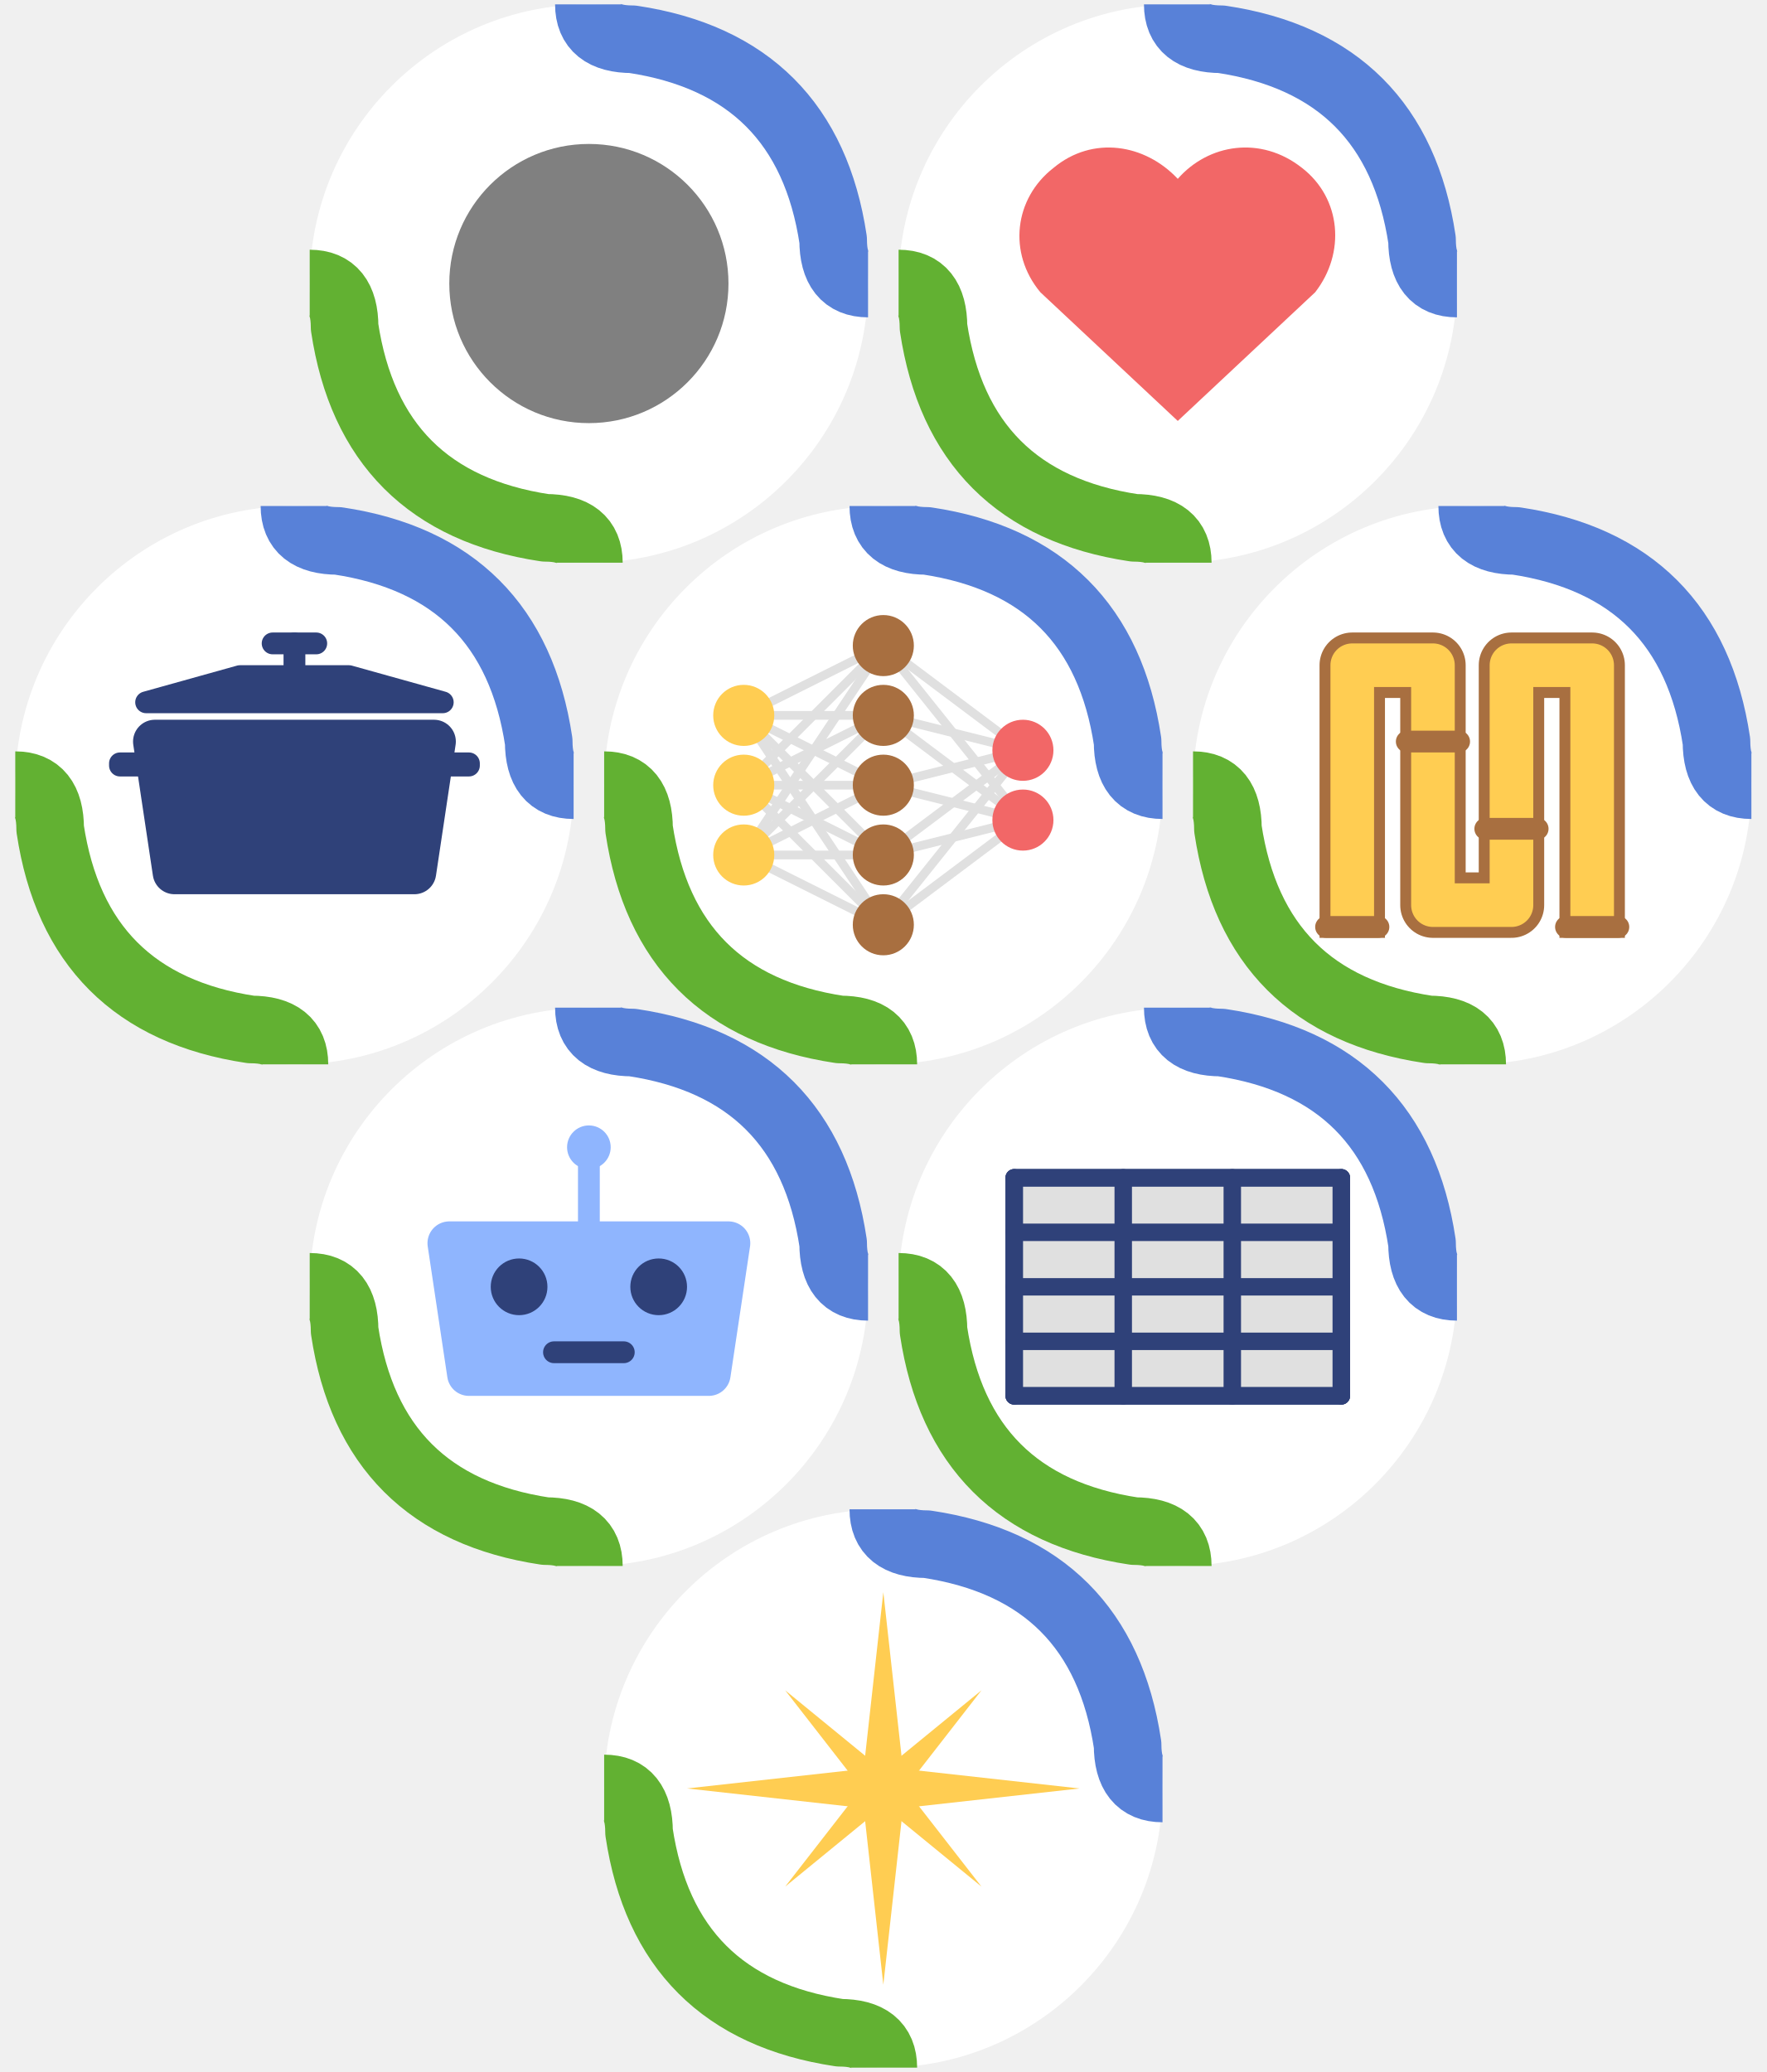
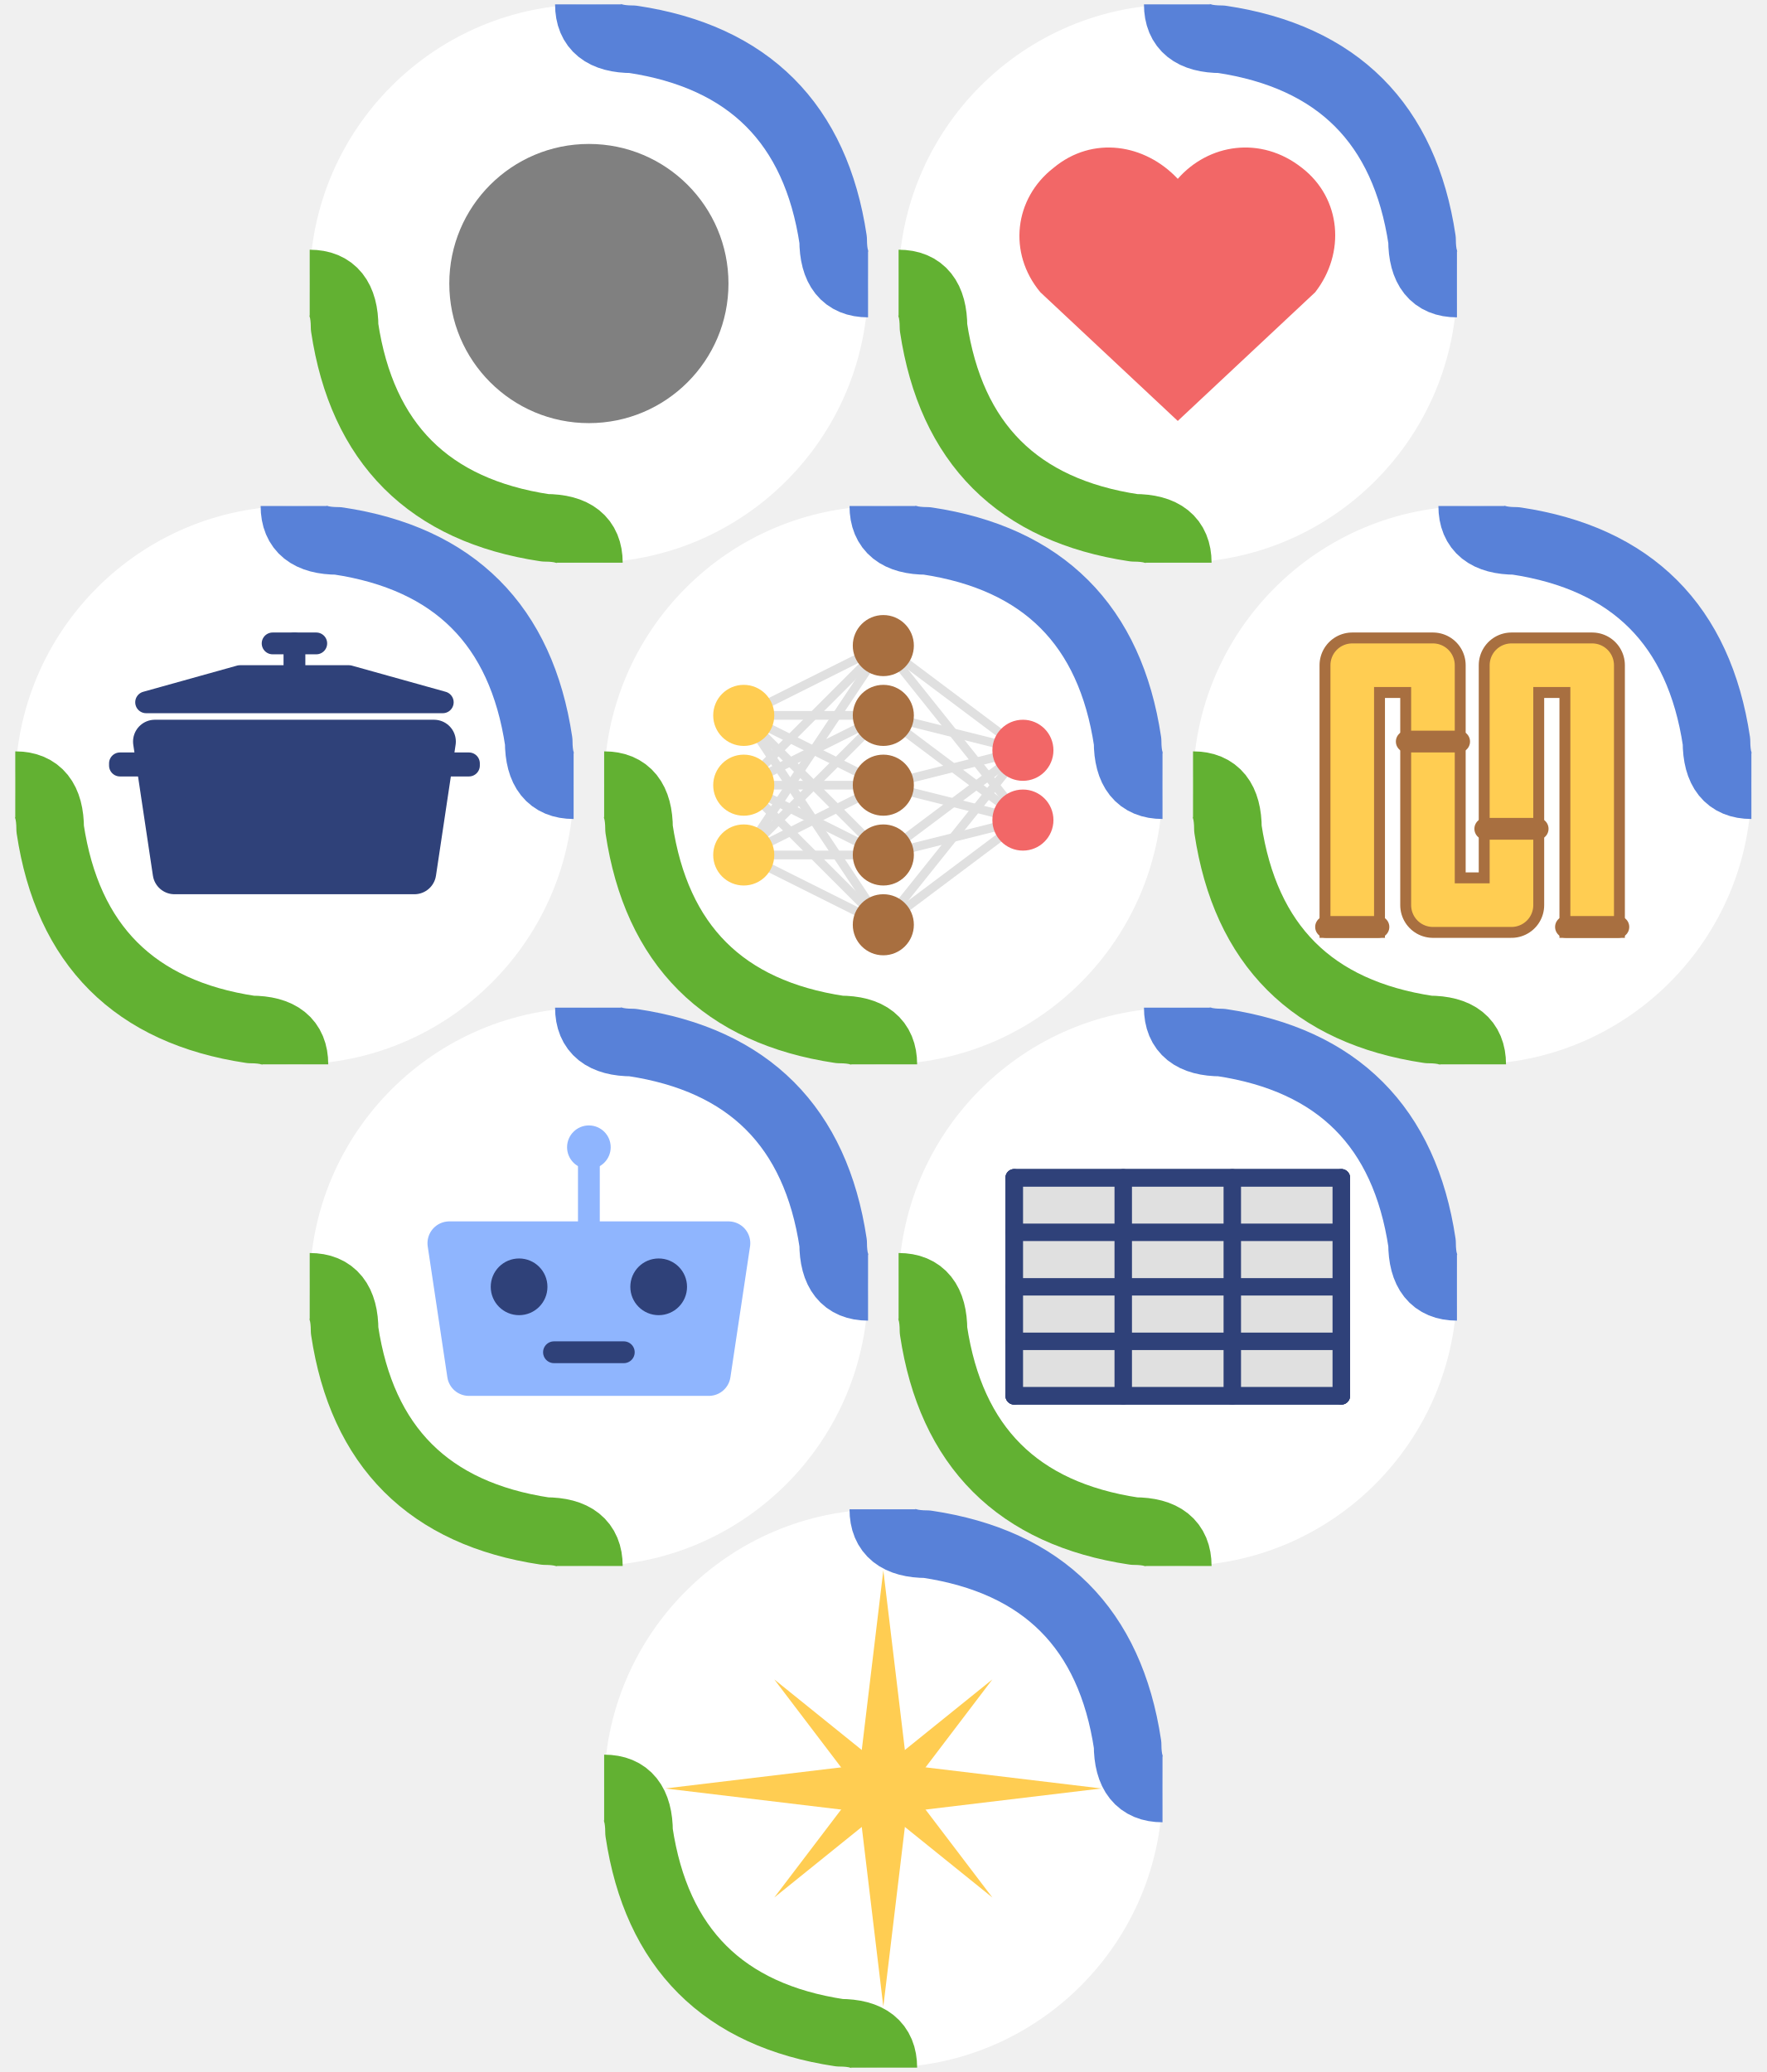
<svg xmlns="http://www.w3.org/2000/svg" viewBox="-135 -130 810 950">
  <g fill="none" stroke-linecap="round" stroke-linejoin="round" stroke-width="31" transform="translate(135,0)">
    <circle cx="0" cy="0" fill="#FFFFFF" r="128" stroke="none" />
    <g stroke-linecap="butt">
      <path d="M -128,0 Q -112,0 -112,20 -100,100 -20,112 0,112 0,128" stroke="#62B132" />
      <path d="M 128,0 Q 112,0 112,-20 100,-100 20,-112  0,-112 0,-128" stroke="#5881D8" />
    </g>
    <circle cx="0" cy="0" fill="#808080" id="gray ball of clay" r="64.0" />
  </g>
  <g fill="none" stroke-linecap="round" stroke-linejoin="round" stroke-width="31" transform="translate(405,0)">
    <circle cx="0" cy="0" fill="#FFFFFF" r="128" stroke="none" />
    <g stroke-linecap="butt">
      <path d="M -128,0 Q -112,0 -112,20 -100,100 -20,112 0,112 0,128" stroke="#62B132" />
      <path d="M 128,0 Q 112,0 112,-20 100,-100 20,-112  0,-112 0,-128" stroke="#5881D8" />
    </g>
    <g id="heart" transform="translate(-120,-120) scale(10)">
      <path d="M 12.0 7.2 C 10.5 5.6 8.1 5.2 6.3 6.7 C 4.5 8.1 4.2 10.6 5.7 12.4 L 12.0 18.3 L 18.3 12.4 C 19.7 10.6 19.5 8.1 17.7 6.7 C 15.8 5.2 13.4 5.6 12.0 7.2 Z" fill="#F26767" />
    </g>
  </g>
  <g fill="none" stroke-linecap="round" stroke-linejoin="round" stroke-width="31" transform="translate(0,230)">
    <circle cx="0" cy="0" fill="#FFFFFF" r="128" stroke="none" />
    <g stroke-linecap="butt">
      <path d="M -128,0 Q -112,0 -112,20 -100,100 -20,112 0,112 0,128" stroke="#62B132" />
      <path d="M 128,0 Q 112,0 112,-20 100,-100 20,-112  0,-112 0,-128" stroke="#5881D8" />
    </g>
    <g fill="#2F4179" id="cooking pot" stroke="#2F4179">
      <g id="lid">
        <line stroke-width="10" x1="-10" x2="10" y1="-65" y2="-65" />
        <line stroke-width="10" x1="0" x2="0" y1="-65" y2="-55" />
        <path d="M -68 -38 L 68 -38 25 -50 -25 -50 z" stroke-width="10" />
      </g>
      <g id="pot">
        <rect height="1" stroke-width="10" width="10" x="-80" y="-10" />
        <rect height="1" stroke-width="10" width="10" x="70" y="-10" />
        <path d="M -64 -20 L 64 -20 55 40 -55 40 z" stroke-width="20" />
      </g>
    </g>
  </g>
  <g fill="none" stroke-linecap="round" stroke-linejoin="round" stroke-width="31" transform="translate(270,230)">
    <circle cx="0" cy="0" fill="#FFFFFF" r="128" stroke="none" />
    <g stroke-linecap="butt">
      <path d="M -128,0 Q -112,0 -112,20 -100,100 -20,112 0,112 0,128" stroke="#62B132" />
      <path d="M 128,0 Q 112,0 112,-20 100,-100 20,-112  0,-112 0,-128" stroke="#5881D8" />
    </g>
    <g id="net">
      <g stroke="#E0E0E0" stroke-width="4">
        <g>
          <line x1="-64" x2="0" y1="-32" y2="-64" />
          <line x1="-64" x2="0" y1="-32" y2="-32" />
          <line x1="-64" x2="0" y1="-32" y2="0" />
          <line x1="-64" x2="0" y1="-32" y2="32" />
          <line x1="-64" x2="0" y1="-32" y2="64" />
          <line x1="-64" x2="0" y1="0" y2="-64" />
          <line x1="-64" x2="0" y1="0" y2="-32" />
          <line x1="-64" x2="0" y1="0" y2="0" />
          <line x1="-64" x2="0" y1="0" y2="32" />
          <line x1="-64" x2="0" y1="0" y2="64" />
          <line x1="-64" x2="0" y1="32" y2="-64" />
          <line x1="-64" x2="0" y1="32" y2="-32" />
          <line x1="-64" x2="0" y1="32" y2="0" />
          <line x1="-64" x2="0" y1="32" y2="32" />
          <line x1="-64" x2="0" y1="32" y2="64" />
        </g>
        <g>
          <line x1="0" x2="64" y1="-64" y2="-16" />
          <line x1="0" x2="64" y1="-64" y2="16" />
          <line x1="0" x2="64" y1="-32" y2="-16" />
          <line x1="0" x2="64" y1="-32" y2="16" />
          <line x1="0" x2="64" y1="0" y2="-16" />
          <line x1="0" x2="64" y1="0" y2="16" />
          <line x1="0" x2="64" y1="32" y2="-16" />
          <line x1="0" x2="64" y1="32" y2="16" />
          <line x1="0" x2="64" y1="64" y2="-16" />
          <line x1="0" x2="64" y1="64" y2="16" />
        </g>
      </g>
      <g fill="#FFCD52">
        <circle cx="-64" cy="-32" r="14" />
        <circle cx="-64" cy="0" r="14" />
        <circle cx="-64" cy="32" r="14" />
      </g>
      <g fill="#A86F40">
        <circle cx="0" cy="-64" r="14" />
        <circle cx="0" cy="-32" r="14" />
        <circle cx="0" cy="0" r="14" />
        <circle cx="0" cy="32" r="14" />
        <circle cx="0" cy="64" r="14" />
      </g>
      <g fill="#F26767">
        <circle cx="64" cy="-16" r="14" />
        <circle cx="64" cy="16" r="14" />
      </g>
    </g>
  </g>
  <g fill="none" stroke-linecap="round" stroke-linejoin="round" stroke-width="31" transform="translate(540,230)">
    <circle cx="0" cy="0" fill="#FFFFFF" r="128" stroke="none" />
    <g stroke-linecap="butt">
      <path d="M -128,0 Q -112,0 -112,20 -100,100 -20,112 0,112 0,128" stroke="#62B132" />
      <path d="M 128,0 Q 112,0 112,-20 100,-100 20,-112  0,-112 0,-128" stroke="#5881D8" />
    </g>
    <g id="tilde" stroke="#FFCD52" stroke-linecap="square" stroke-width="20">
      <path d="M -55 55 L -55 -55 -18 -55 -18 55 18 55 18 -55 55 -55 55 55" stroke="#A86F40" stroke-width="30" />
      <path d="M -55 55 L -55 -55 -18 -55 -18 55 18 55 18 -55 55 -55 55 55" />
      <path d="M -67 65 L -43 65" stroke="#A86F40" stroke-linecap="round" stroke-width="10" />
      <path d="M 67 65 L 43 65" stroke="#A86F40" stroke-linecap="round" stroke-width="10" />
      <path d="M -30 -20 L -6 -20" stroke="#A86F40" stroke-linecap="round" stroke-width="10" />
      <path d="M 30 20 L 6 20" stroke="#A86F40" stroke-linecap="round" stroke-width="10" />
    </g>
  </g>
  <g fill="none" stroke-linecap="round" stroke-linejoin="round" stroke-width="31" transform="translate(135,460)">
    <circle cx="0" cy="0" fill="#FFFFFF" r="128" stroke="none" />
    <g stroke-linecap="butt">
      <path d="M -128,0 Q -112,0 -112,20 -100,100 -20,112 0,112 0,128" stroke="#62B132" />
      <path d="M 128,0 Q 112,0 112,-20 100,-100 20,-112  0,-112 0,-128" stroke="#5881D8" />
    </g>
    <g fill="#8FB5FE" id="robot head" stroke="#8FB5FE">
      <path d="M -64 -20 L 64 -20 55 40 -55 40 z" stroke-width="20" />
      <line stroke-width="10" x1="0" x2="0" y1="0" y2="-64" />
      <circle cx="0" cy="-64" r="10" stroke="none" />
      <g fill="#2F4179" stroke="#2F4179" stroke-width="10">
        <circle cx="-32" cy="0" r="8" />
        <circle cx="32" cy="0" r="8" />
        <line x1="-16" x2="16" y1="30" y2="30" />
      </g>
    </g>
  </g>
  <g fill="none" stroke-linecap="round" stroke-linejoin="round" stroke-width="31" transform="translate(405,460)">
    <circle cx="0" cy="0" fill="#FFFFFF" r="128" stroke="none" />
    <g stroke-linecap="butt">
      <path d="M -128,0 Q -112,0 -112,20 -100,100 -20,112 0,112 0,128" stroke="#62B132" />
      <path d="M 128,0 Q 112,0 112,-20 100,-100 20,-112  0,-112 0,-128" stroke="#5881D8" />
    </g>
    <g id="grid of data" stroke="#2F4179" stroke-width="8">
      <rect fill="#E0E0E0" height="100.0" width="150.0" x="-75.0" y="-50.0" />
      <line x1="-75.0" x2="75.0" y1="-50.0" y2="-50.0" />
      <line x1="-75.0" x2="75.0" y1="-25.0" y2="-25.0" />
      <line x1="-75.0" x2="75.0" y1="0.0" y2="0.0" />
      <line x1="-75.0" x2="75.0" y1="25.0" y2="25.0" />
      <line x1="-75.0" x2="75.0" y1="50.0" y2="50.0" />
      <line x1="-75.0" x2="-75.0" y1="-50.0" y2="50.0" />
      <line x1="-25.0" x2="-25.0" y1="-50.0" y2="50.0" />
      <line x1="25.0" x2="25.0" y1="-50.0" y2="50.0" />
      <line x1="75.0" x2="75.0" y1="-50.0" y2="50.0" />
    </g>
  </g>
  <g fill="none" stroke-linecap="round" stroke-linejoin="round" stroke-width="31" transform="translate(270,690)">
    <circle cx="0" cy="0" fill="#FFFFFF" r="128" stroke="none" />
    <g stroke-linecap="butt">
      <path d="M -128,0 Q -112,0 -112,20 -100,100 -20,112 0,112 0,128" stroke="#62B132" />
      <path d="M 128,0 Q 112,0 112,-20 100,-100 20,-112  0,-112 0,-128" stroke="#5881D8" />
    </g>
    <g fill="#FFCD52" id="north star">
-       <path d="M 0 -90 L 10 0 0 90 -10 0 Z" />
-       <path d="M -90 0 L 0 10 90 0 0 -10 Z" />
-       <path d="M -45 -45 L -10 0 45 45 10 0 Z" />
-       <path d="M -45 45 L -10 0 45 -45 10 0 Z" />
+       <path d="M 0 -100 L 12 0 0 100 -12 0 Z" />
+       <path d="M -100 0 L 0 12 100 0 0 -12 Z" />
+       <path d="M -50.0 -50.0 L -12 0 50.0 50.0 12 0 Z" />
+       <path d="M -50.0 50.0 L -12 0 50.0 -50.0 12 0 Z" />
    </g>
  </g>
</svg>
